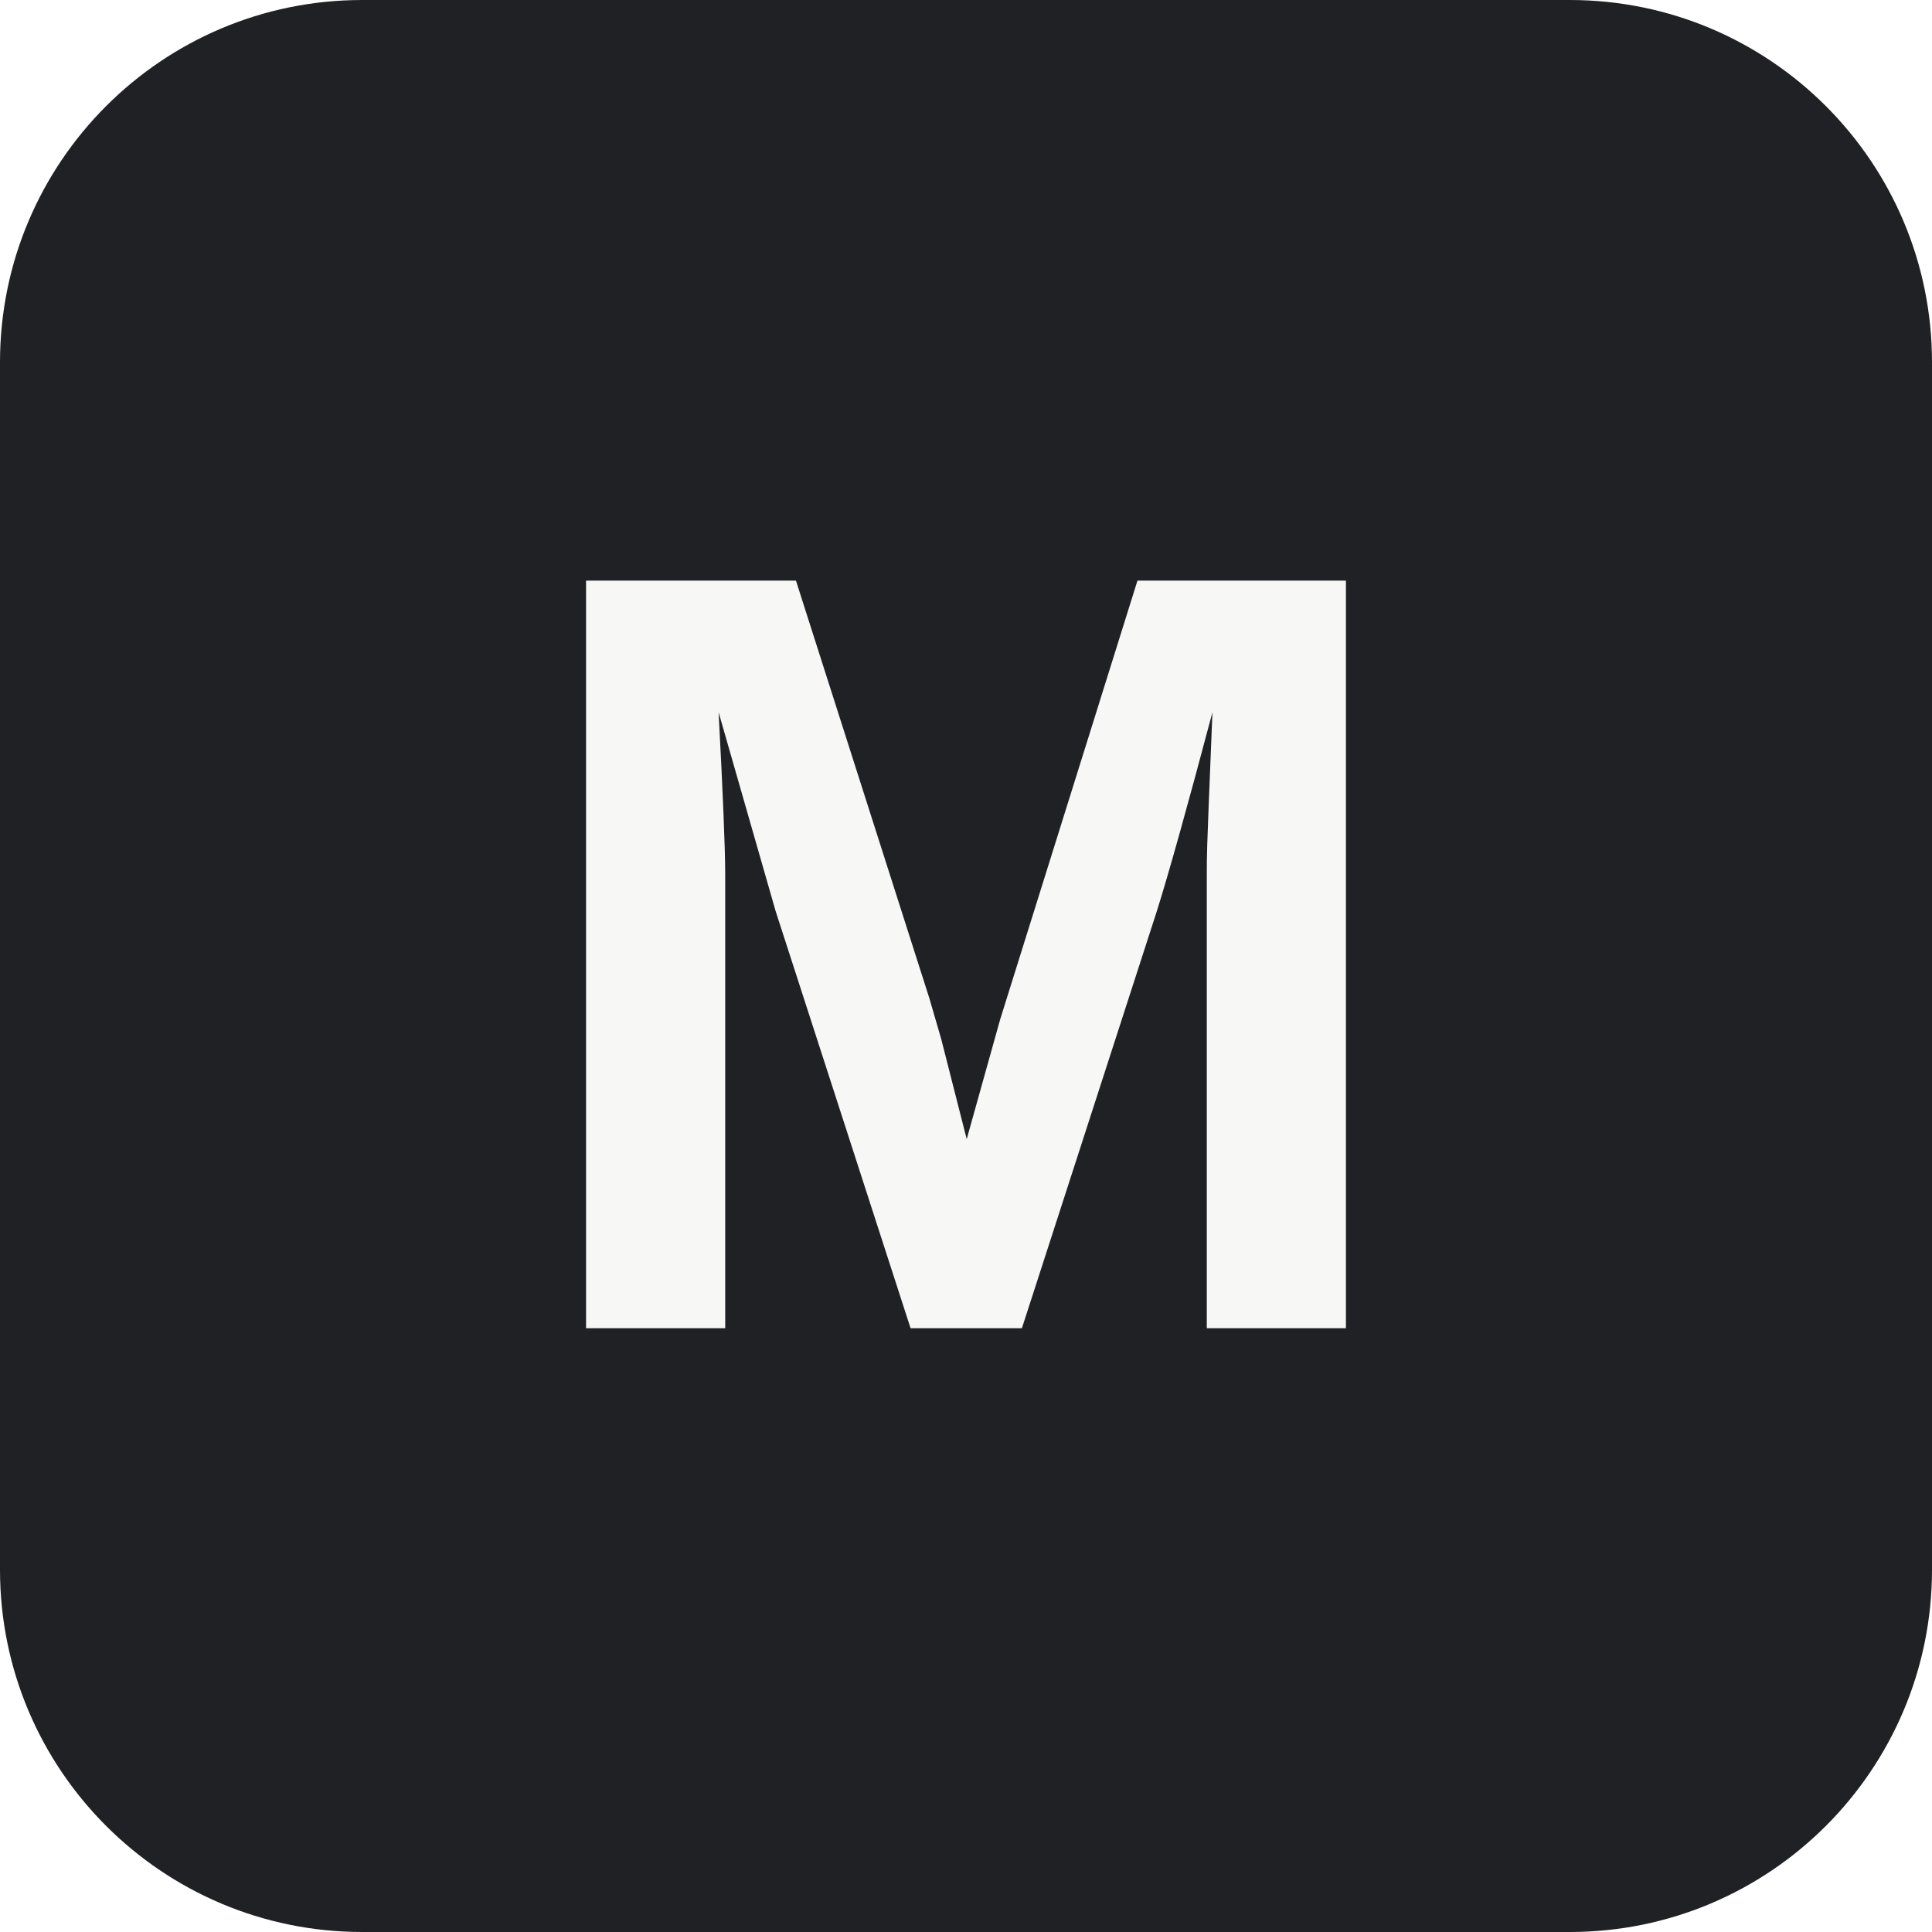
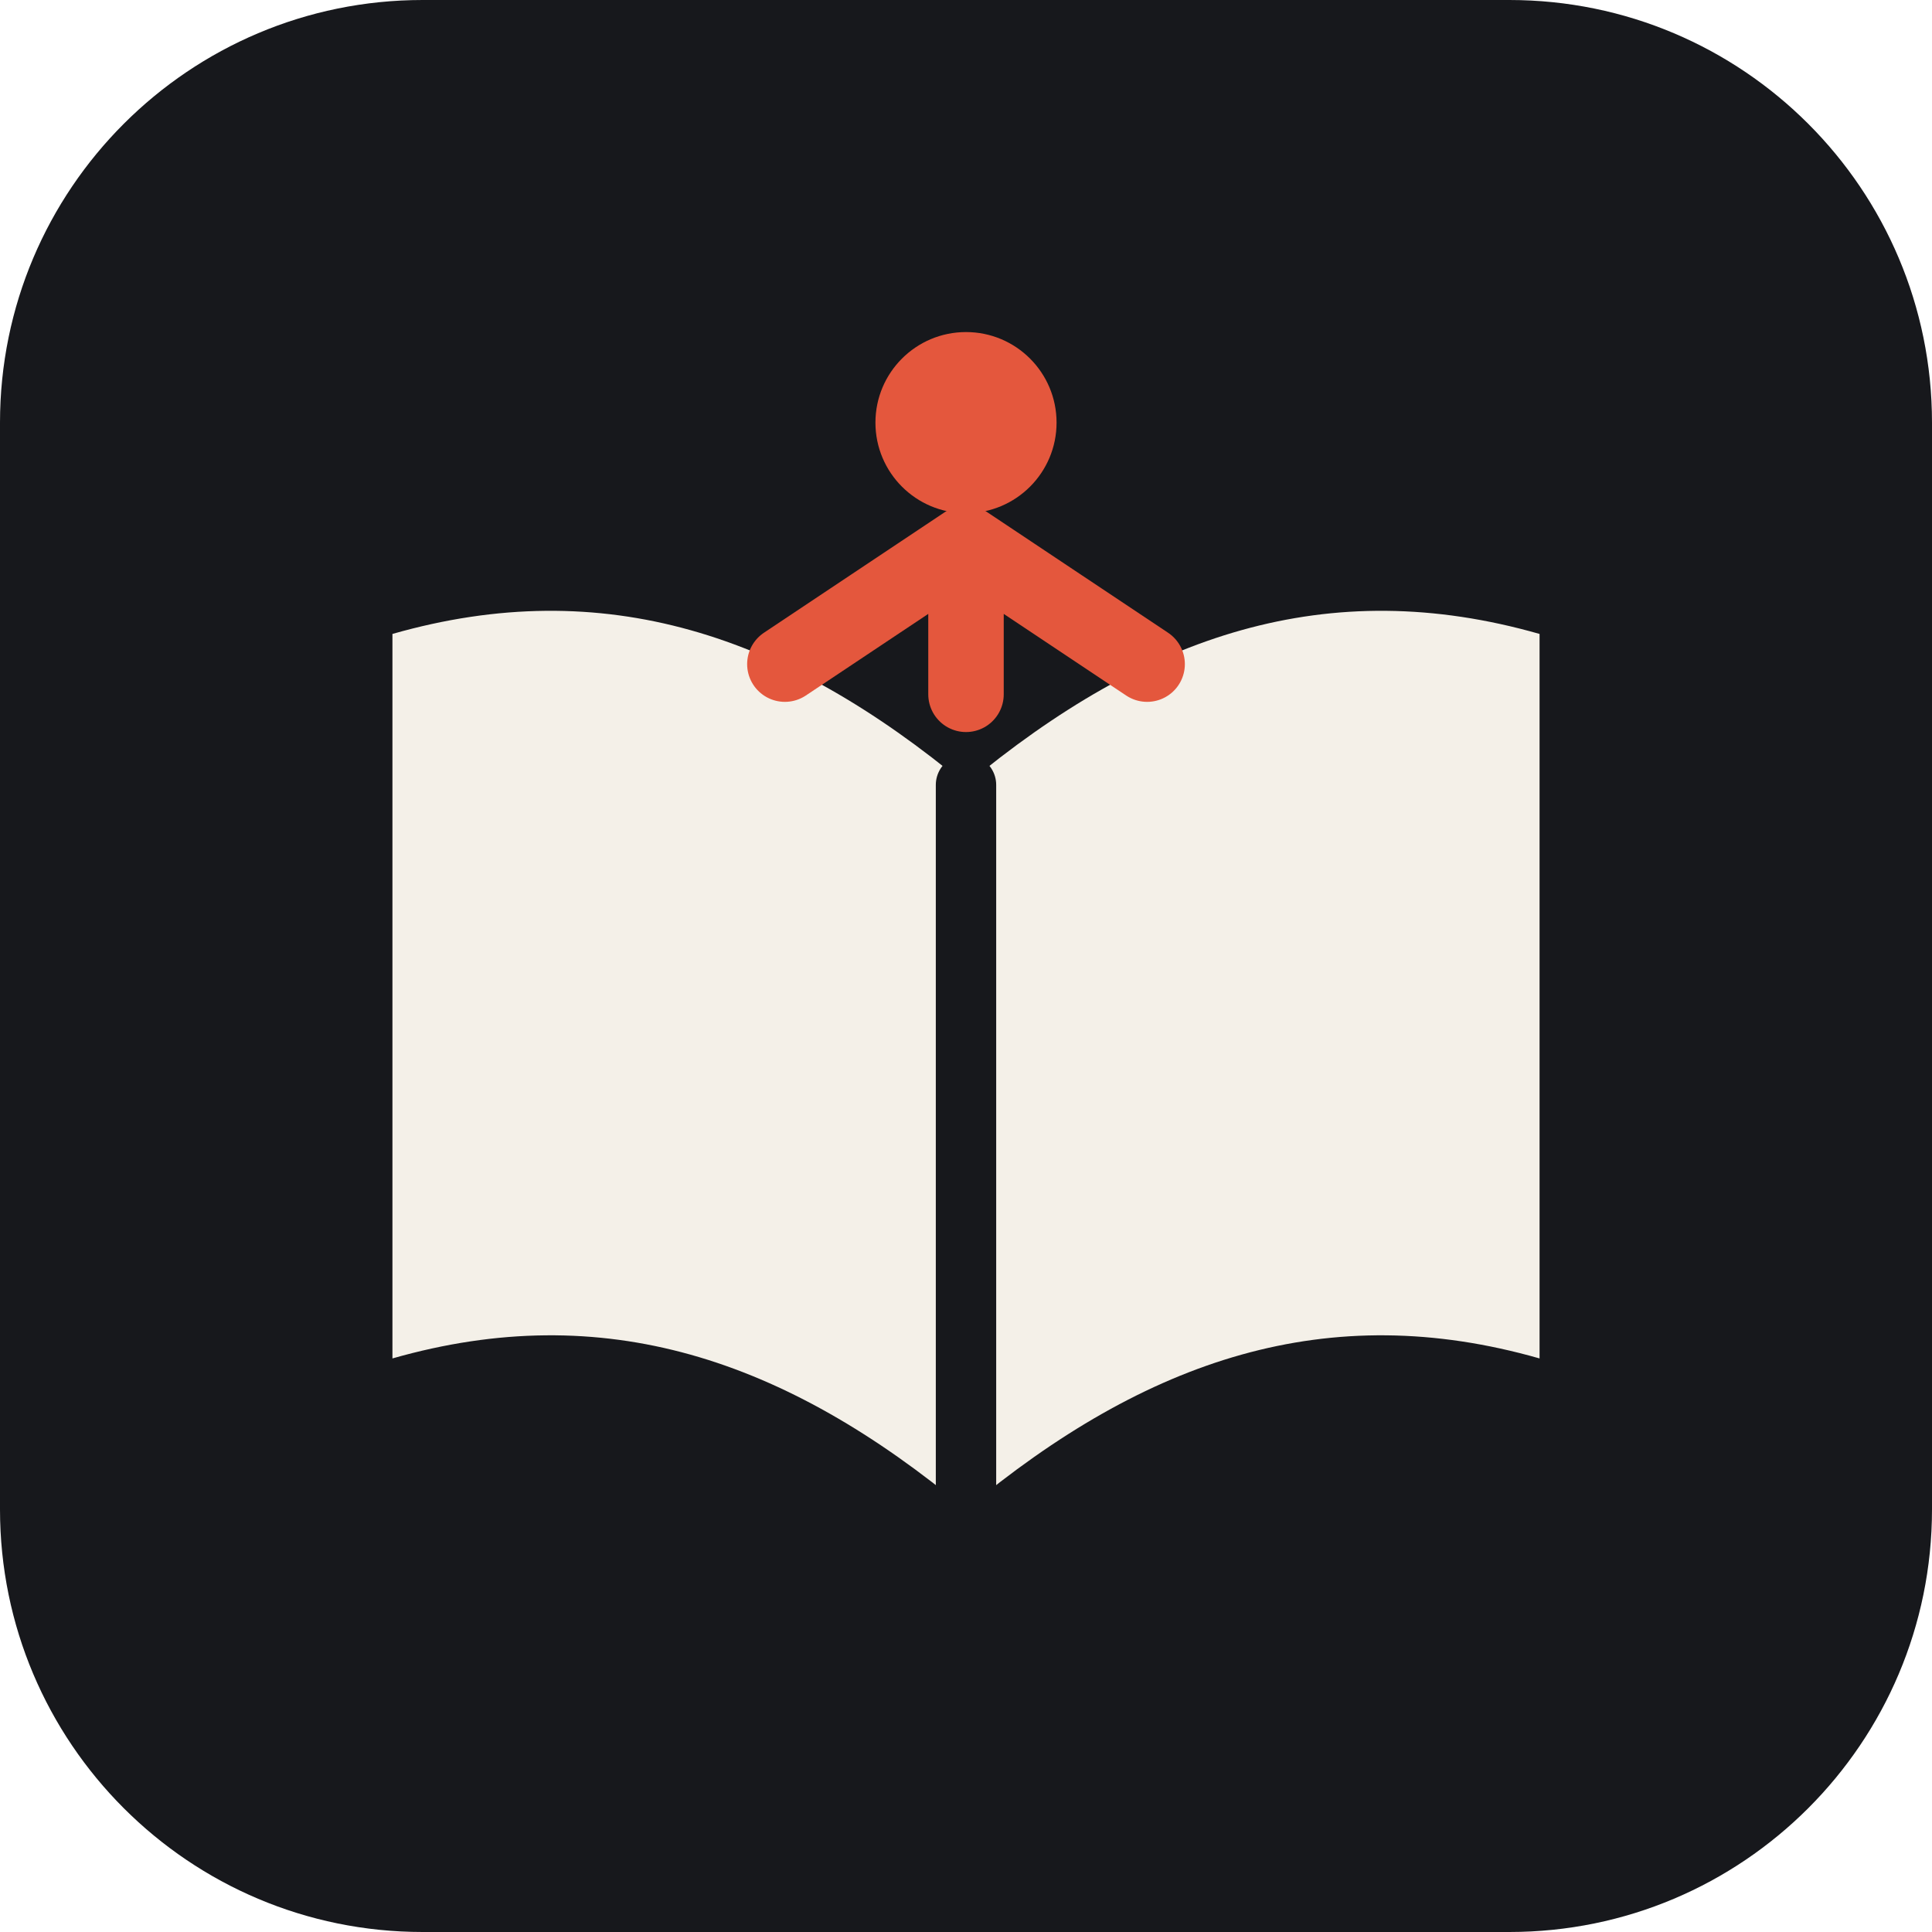
- <svg xmlns="http://www.w3.org/2000/svg" viewBox="0 0 64 64">
-   <rect width="64" height="64" rx="12" fill="#202124" />
-   <text x="32" y="44" font-family="Arial,sans-serif" font-size="36" font-weight="900" fill="#F7F7F5" text-anchor="middle">M</text>
+ <svg xmlns="http://www.w3.org/2000/svg" viewBox="0 0 64 64" role="img" aria-label="Monogatari">
+   <rect width="64" height="64" rx="14" fill="#17181C" />
+   <path d="M13 21c7-2 13 0 19 5 6-5 12-7 19-5v24c-7-2-13 0-19 5-6-5-12-7-19-5V21Z" fill="#F4F0E8" />
+   <path d="M32 26v24" stroke="#17181C" stroke-width="2" stroke-linecap="round" />
+   <path d="M32 18v5m0-5-6 4m6-4 6 4" fill="none" stroke="#E4573D" stroke-width="2.5" stroke-linecap="round" />
+   <circle cx="32" cy="14" r="3" fill="#E4573D" />
</svg>
